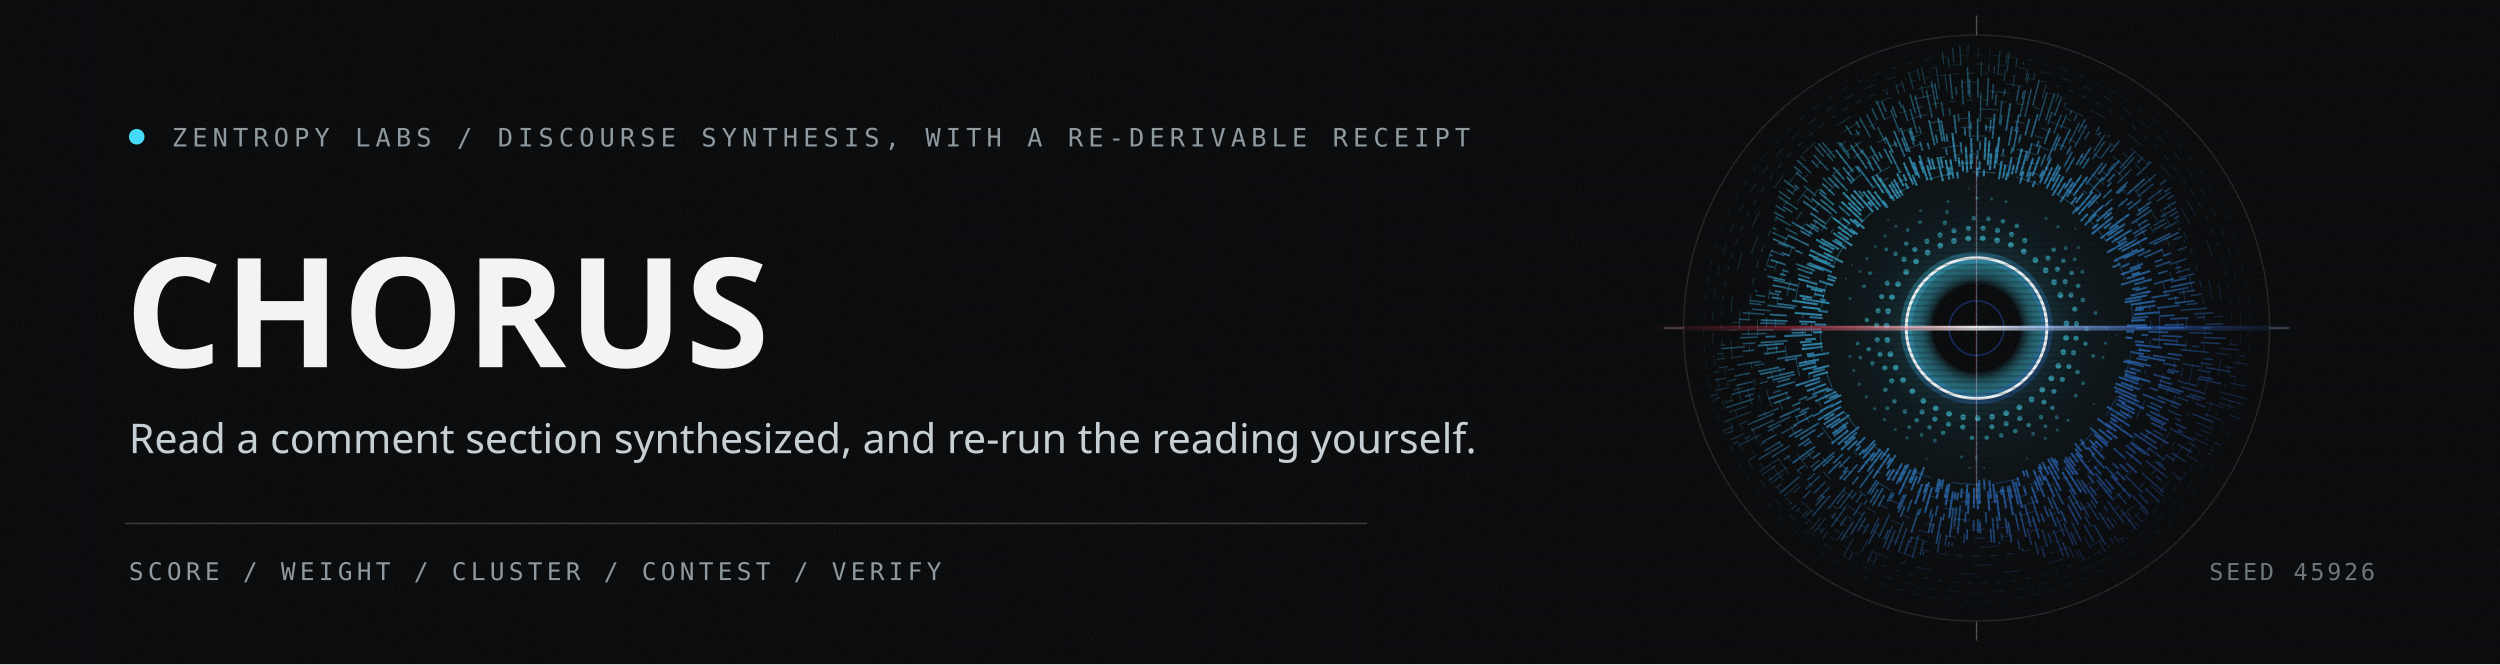
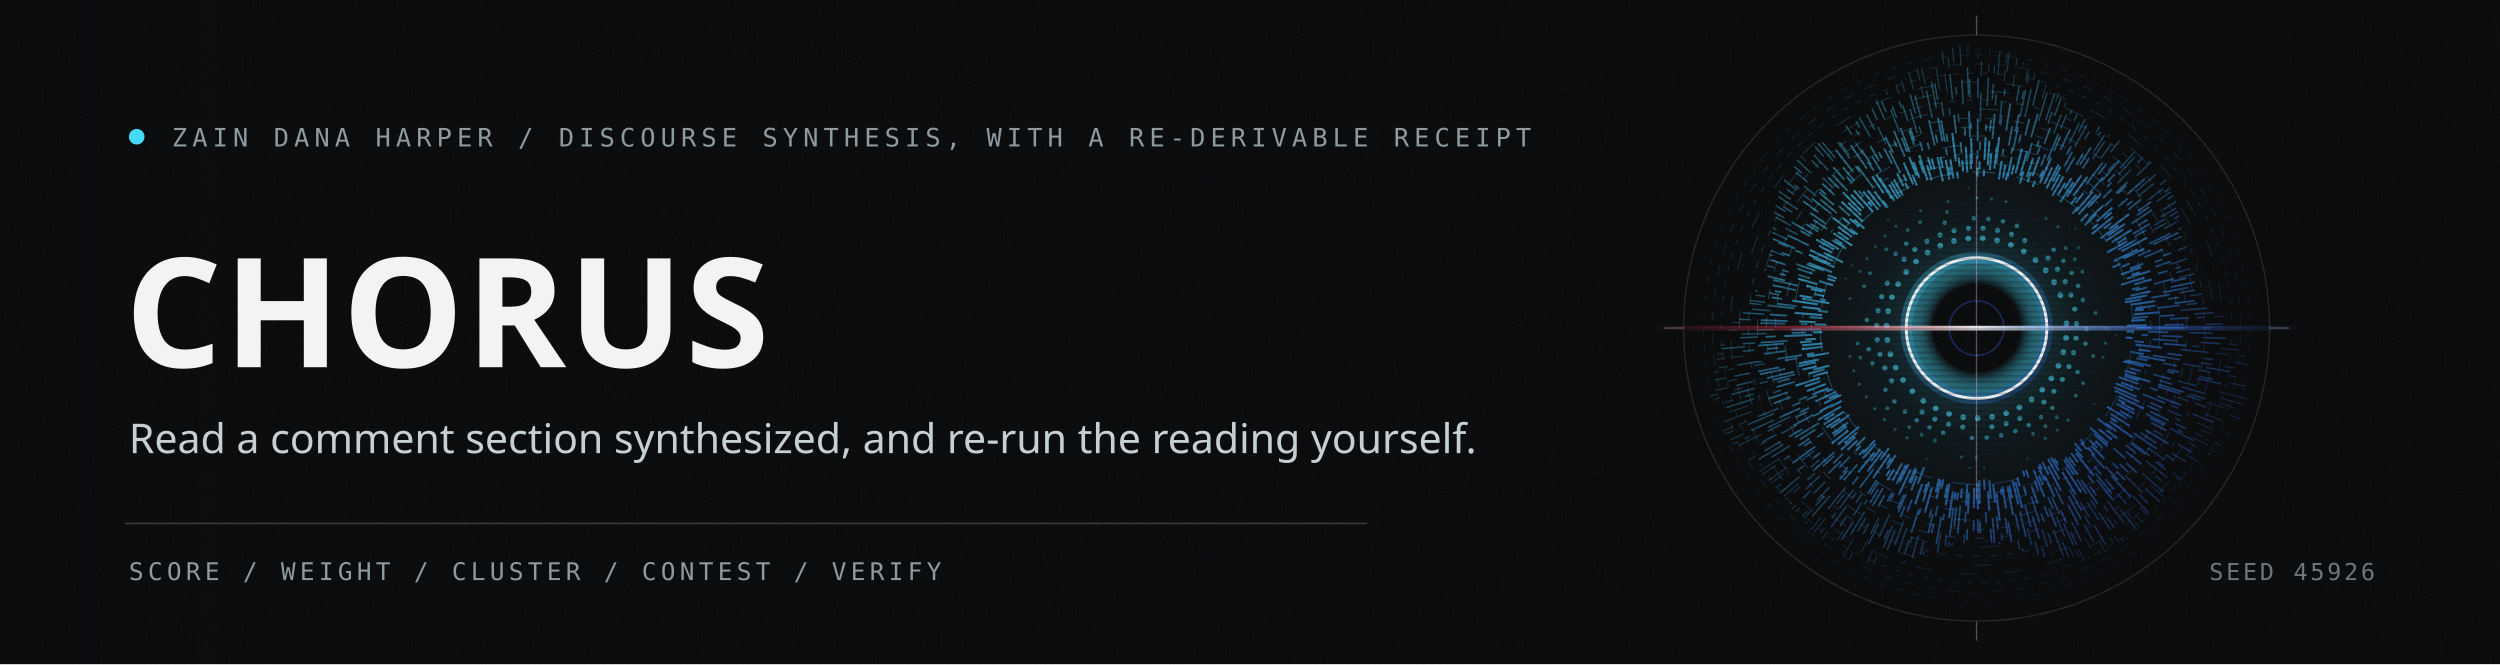
<svg xmlns="http://www.w3.org/2000/svg" viewBox="0 0 1280 340" width="1280" height="340" role="img" aria-label="chorus: Read a comment section synthesized, and re-run the reading yourself.">
  <defs>
    <radialGradient id="halo">
      <stop offset="0" stop-color="#45DAF7" stop-opacity="0.34" />
      <stop offset="0.4" stop-color="#45DAF7" stop-opacity="0.08" />
      <stop offset="1" stop-color="#07080A" stop-opacity="0" />
    </radialGradient>
    <radialGradient id="core">
      <stop offset="0" stop-color="#FFFFFF" />
      <stop offset="0.36" stop-color="#FFFFFF" stop-opacity="0.92" />
      <stop offset="0.74" stop-color="#45DAF7" stop-opacity="0.6" />
      <stop offset="1" stop-color="#45DAF7" stop-opacity="0" />
    </radialGradient>
    <radialGradient id="pupil">
      <stop offset="0" stop-color="#07080A" />
      <stop offset="0.62" stop-color="#07080A" />
      <stop offset="1" stop-color="#45DAF7" stop-opacity="0.3" />
    </radialGradient>
    <linearGradient id="ray" x1="0" y1="0" x2="1" y2="1">
      <stop offset="0" stop-color="#45DAF7" />
      <stop offset="1" stop-color="#224CBF" />
    </linearGradient>
    <linearGradient id="flare" x1="0" y1="0" x2="1" y2="0">
      <stop offset="0" stop-color="#FF3B57" stop-opacity="0" />
      <stop offset="0.22" stop-color="#FF3B57" stop-opacity="0.42" />
      <stop offset="0.5" stop-color="#FFFFFF" stop-opacity="0.9" />
      <stop offset="0.78" stop-color="#3B7BFF" stop-opacity="0.42" />
      <stop offset="1" stop-color="#3B7BFF" stop-opacity="0" />
    </linearGradient>
    <linearGradient id="veil" x1="0" y1="0" x2="1" y2="0">
      <stop offset="0" stop-color="#07080A" stop-opacity="0.96" />
      <stop offset="0.4" stop-color="#07080A" stop-opacity="0.86" />
      <stop offset="0.64" stop-color="#07080A" stop-opacity="0" />
    </linearGradient>
    <pattern id="scan" width="4" height="3" patternUnits="userSpaceOnUse">
      <rect width="4" height="1" fill="#07080A" />
    </pattern>
    <filter id="grain" x="0" y="0" width="100%" height="100%">
      <feTurbulence type="fractalNoise" baseFrequency="0.9" numOctaves="3" seed="614" result="n" />
      <feColorMatrix in="n" type="saturate" values="0" />
    </filter>
  </defs>
  <rect width="1280" height="340" fill="#07080A" />
  <g>
    <circle cx="1012" cy="168" r="80" fill="none" stroke="url(#ray)" stroke-width="0.55" stroke-dasharray="12.1 10.48" stroke-dashoffset="31.62" opacity="0.38" />
    <circle cx="1012" cy="168" r="84.6" fill="none" stroke="url(#ray)" stroke-width="0.55" stroke-dasharray="5.62 12.6" stroke-dashoffset="27.85" opacity="0.37" />
    <circle cx="1012" cy="168" r="89.2" fill="none" stroke="url(#ray)" stroke-width="0.55" stroke-dasharray="2.58 5.18" stroke-dashoffset="17.38" opacity="0.36" />
    <circle cx="1012" cy="168" r="93.8" fill="none" stroke="url(#ray)" stroke-width="0.55" stroke-dasharray="10.06 28.56" stroke-dashoffset="39.17" opacity="0.35" />
    <circle cx="1012" cy="168" r="98.4" fill="none" stroke="url(#ray)" stroke-width="0.55" stroke-dasharray="8.26 25.31" stroke-dashoffset="10.21" opacity="0.33" />
    <circle cx="1012" cy="168" r="103" fill="none" stroke="url(#ray)" stroke-width="0.55" stroke-dasharray="4.39 8.39" stroke-dashoffset="8.22" opacity="0.32" />
    <circle cx="1012" cy="168" r="107.6" fill="none" stroke="url(#ray)" stroke-width="0.55" stroke-dasharray="5.24 9.22" stroke-dashoffset="23" opacity="0.3" />
    <circle cx="1012" cy="168" r="112.2" fill="none" stroke="url(#ray)" stroke-width="0.55" stroke-dasharray="9.2 27.38" stroke-dashoffset="17.9" opacity="0.27" />
    <circle cx="1012" cy="168" r="116.8" fill="none" stroke="url(#ray)" stroke-width="0.55" stroke-dasharray="3.46 5.19" stroke-dashoffset="17.16" opacity="0.25" />
    <circle cx="1012" cy="168" r="121.4" fill="none" stroke="url(#ray)" stroke-width="0.55" stroke-dasharray="9.85 29.85" stroke-dashoffset="16.42" opacity="0.23" />
    <circle cx="1012" cy="168" r="126" fill="none" stroke="url(#ray)" stroke-width="0.55" stroke-dasharray="8.82 14.01" stroke-dashoffset="7.56" opacity="0.2" />
    <circle cx="1012" cy="168" r="130.6" fill="none" stroke="url(#ray)" stroke-width="0.55" stroke-dasharray="2.85 4.63" stroke-dashoffset="39.51" opacity="0.17" />
    <circle cx="1012" cy="168" r="135.2" fill="none" stroke="url(#ray)" stroke-width="0.55" stroke-dasharray="5.19 6.32" stroke-dashoffset="8.7" opacity="0.14" />
    <circle cx="1012" cy="168" r="139.8" fill="none" stroke="url(#ray)" stroke-width="0.55" stroke-dasharray="3.36 5.53" stroke-dashoffset="8.47" opacity="0.11" />
    <path d="M1149.36 191.63L1149.79 191.7M1149.32 193.87L1150.02 194M1145.97 198.52L1149.81 199.39M1142.84 210.19L1148.45 212M1138.78 222.38L1141.38 223.49M1138.99 225.53L1139.44 225.73M875.43 197.13L874.92 197.24M988.51 30.28L988.31 29.1M1007.19 30.16L1006.94 22.9M1008.03 27.82L1007.89 22.75M1012.79 30.2L1012.82 24.27M1018.51 30.42L1018.79 24.53" stroke="url(#ray)" stroke-width="0.5" opacity="0.13" />
    <path d="M1141.63 176.25L1145.42 176.49M1136.91 178.4L1146.7 179.22M1134.38 180.86L1140.12 181.46M1147.02 182.19L1149.27 182.42M1143.97 185.56L1150.45 186.43M1139.14 187.69L1144.14 188.47M1141.11 192.32L1145.06 193.06M1142.19 196.16L1149.96 197.84M1136.53 200.63L1150.49 204.29M1137.49 203.95L1148.06 206.98M1135.72 206.28L1143.37 208.65M1130.16 206.1L1138.48 208.78M1141.58 212.6L1147.32 214.57M1128.6 211.9L1137.59 215.29M1124.44 216.23L1132.86 219.84M1126.65 219.93L1131.29 222.03M1123.59 221.59L1127.47 223.45M1134.02 226.6L1137.11 228.08M1121.95 223.61L1130.19 227.78M1132.64 230.51L1133.96 231.2M1120.42 226.6L1124.93 229.04M1130.55 232.08L1132.02 232.87M1120.32 233.24L1125.48 236.35M1121.03 240.97L1121.75 241.45M1117.78 242.03L1119.27 243.07M1112.22 241.86L1116.87 245.29M1113.97 244.27L1116.59 246.23M1101.4 248.61L1107.69 254.29M1095.47 259.42L1099.88 264.25M1093.36 263.46L1096.83 267.53M1089.13 262.3L1091.35 265.01M1093.17 267.24L1095.25 269.78M1081.98 265.67L1084.04 268.55M1088.85 275.26L1089.31 275.91M1086.1 275.54L1087.38 277.41M1082.59 274.27L1084.88 277.72M1080.3 275.27L1082.08 278.06M1074.78 276.97L1078.06 282.66M1074.51 282.15L1075.38 283.74M1067.55 275.21L1070.4 280.7M1069.48 284.99L1069.74 285.51M1064.3 281.31L1066.67 286.45M1062.8 281.9L1064.2 285.04M1059.48 280.26L1061.73 285.56M975.18 287.1L974.66 288.81M973.9 287.53L973.49 288.81M961.14 284.46L958.95 289.48M958.92 281.71L955.87 288.25M956.41 275.97L952.86 282.87M948.71 282.8L946.94 286.01M948.95 275.76L943.72 284.71M944 271.53L940.51 276.84M935.82 272.18L933.12 275.87M934.11 270.24L931.84 273.23M934.41 265.53L928.81 272.58M932.15 265.19L927.06 271.39M925.44 267.1L924.48 268.21M927.73 260.97L923.65 265.47M925.26 261.68L922.46 264.71M921.39 259.99L919.38 262.03M919.76 258.43L917.39 260.75M917.46 257.13L915.92 258.58M921.66 249.11L918.23 252.2M915.34 254.78L914.27 255.75M920.97 247.44L913.31 254.13M912.11 247.58L908.9 250.14M913.2 242.61L906.7 247.52M914.85 239.24L905.36 246.19M909.14 238.32L902.34 242.97M910.92 234.85L900.95 241.45M898.54 233.69L895.26 235.58M904.37 226.08L900.77 228.02M901.6 222.46L890.14 228.12M896.04 223.21L893.11 224.61M889.73 226.21L887.17 227.43M893.04 222.01L886.03 225.19M887.46 220.57L883.81 222.11M894.6 215.54L890.2 217.32M887.32 218.49L882.81 220.31M896.76 210.75L882.74 215.95M894.81 207.82L885.36 211.03M887.19 204.81L883.31 205.96M880.65 203.6L877.75 204.38M892.41 198.48L887.66 199.69M879.61 201.74L875.63 202.75M884.35 198.47L878.17 199.94M889.14 194.21L884.3 195.24M883.78 193.47L878 194.62M887.84 188.87L884.56 189.42M880.05 190.18L877.76 190.56M884.58 187.66L879.99 188.36M892.52 182.39L886.48 183.12M883.45 183.48L879.03 184.01M882.25 180.89L879.24 181.19M883.29 176.6L880.86 176.76M889.35 168.98L885.45 169.01M891.33 165.19L886.94 165.09M915.92 88.83L915.55 88.52M924.66 82.54L921.91 79.84M942.99 67.75L942.71 67.33M966.65 48.65L966.03 47.04M972.29 48.27L970.64 43.3M975.28 47.12L973.52 41.32M975.9 41.16L975.67 40.33M979.73 46.07L977.4 37.26M985.03 50.22L983.58 43.87M983 41.36L981.57 35.08M985.66 43.25L983.81 34.49M993.04 45.82L991.33 34.8M996.96 46.94L995.83 37.86M995.17 32.56L994.41 26.48M998 34.65L997.43 29.19M1000.36 31.96L999.71 24.38M1004.02 33.51L1003.41 23.32M1014.36 39.19L1014.5 31.44M1018.22 36.61L1018.39 32.99M1020.97 37.53L1021.24 33.65M1022.9 38.53L1023.95 26.1M1026.11 41.57L1026.75 35.89M1027.16 32.17L1027.69 27.46M1027.59 36.63L1028.79 26.54M1030.56 44.45L1031.4 38.87M1032.05 34.58L1032.75 29.93M1035.77 33.2L1035.96 32.13M1037.14 41.22L1038.21 35.82M1037.77 42.69L1038.81 37.65M1039.59 33.88L1039.61 33.76M1041 41.12L1041.84 37.48M1045.57 50.62L1047.66 43.3M1052.41 52.35L1054.04 47.66M1056.78 55.1L1057.88 52.34M1066 60.22L1066.07 60.08M1098.63 84.12L1100.43 82.37M1133.38 162.17L1138.17 161.94" stroke="url(#ray)" stroke-width="0.64" opacity="0.27" />
    <path d="M1127.91 167.95L1131.76 167.95M1120.76 170.36L1132.85 170.63M1128.19 172.78L1139.52 173.24M1126.63 175.29L1136.99 175.95M1122.09 177.17L1126.22 177.51M1116.58 178.99L1130.9 180.49M1128.25 183.47L1133.09 184.12M1126.86 185.79L1132.59 186.68M1117.71 186.18L1126.45 187.69M1129.55 188.22L1141.85 190.33M1125.29 189.34L1131.82 190.57M1125.94 192.64L1132.92 194.15M1125.03 193.75L1137.2 196.52M1115.02 194.99L1124.65 197.52M1116.83 198.03L1129.35 201.62M1121.15 201.78L1129.34 204.31M1119.39 202.63L1126.74 205M1114.75 203.36L1120.4 205.31M1124.06 206.57L1129.44 208.42M1111.35 207.46L1115.34 209.04M1122.69 211.96L1133.58 216.29M1109.97 210.02L1116.83 212.97M1113.8 214.11L1116.53 215.35M1113.56 216.77L1119.55 219.65M1114.85 220.02L1117.8 221.51M1110.87 219.23L1123.39 225.72M1102.43 220.14L1107.46 223.04M1115.01 227.39L1122.53 231.73M1112.02 231.95L1118.98 236.4M1108.87 232.83L1113.07 235.64M1099.64 229.33L1108.25 235.36M1104.64 236.27L1107.54 238.41M1103.44 236.4L1108.84 240.44M1098.82 236.05L1109.46 244.39M1103.62 243.6L1106.68 246.12M1096.71 242.24L1107.9 252.05M1098.3 249.98L1105.76 257.06M1088.05 243.41L1096.93 252.21M1095.27 253.18L1099.71 257.72M1092.06 253.96L1100.11 262.6M1084.12 252.62L1088.61 257.88M1085.78 260.91L1093.91 271.14M1078.95 256.46L1087.52 267.78M1077.17 258.96L1079.27 261.88M1078.89 265.09L1082.44 270.23M1070.29 255.75L1073.31 260.29M1074.71 262.41L1080.56 271.2M1068.78 257.18L1074.48 266.14M1065.19 257.24L1069.7 264.82M1072.05 268.76L1078.1 278.9M1067.29 263.98L1069.96 268.61M1067.15 268.71L1072.04 277.63M1060.62 266.95L1065.68 277.26M1060.18 272.39L1063.21 278.95M1056.55 267.89L1061.52 279.04M1052.84 264.55L1057.07 274.55M1056.04 277.51L1059.18 285.31M1051.33 271.32L1056.35 284.5M1048.53 272.87L1050.33 278.02M1045.52 271.27L1048.36 280.01M1045.53 280.66L1046.94 285.41M1041.93 277.51L1043.73 284.08M1037.98 270.38L1040.19 279.06M1035.57 280.89L1035.83 282.14M1033.13 276.24L1034.15 281.46M1024.6 272.9L1025.07 276.84M1023.66 277.36L1023.8 278.69M1017.42 277.14L1017.44 277.43M1012.78 276.9L1012.79 277.18M1005.82 273.01L1005.52 278.17M999.58 277.97L999.4 279.59M997.88 277.38L997.53 280.11M996.69 273.84L995.88 279.46M993.67 272.95L991.93 282.88M986.42 284.75L986.33 285.14M985.1 282.39L984.68 284.16M984.86 277.15L983.14 284.07M982.27 274.14L979.01 285.78M978.98 274.81L978.01 277.96M977.54 276.13L975.18 283.51M976.34 270.11L972 282.53M974.63 267.04L970.15 278.9M970.3 271.5L966.29 281.45M968.91 269.36L964.26 280.3M966.87 271.33L964.81 276.07M967.53 263.27L962.12 274.86M962.02 267.84L956.71 278.45M961.91 265.29L957.82 273.25M956.82 268.09L953.86 273.47M955.14 265.19L951.17 271.97M954.71 261.98L947.47 273.85M955.99 255.88L954.3 258.53M948.98 266.88L942.74 276.68M953.19 257.54L948.87 264.11M953.41 252.88L950.29 257.39M945.21 264.75L942.17 269.16M950.44 252.19L948.06 255.45M945.17 259.39L937.52 269.86M948.91 250.81L941.72 260.26M939.88 262.67L937.91 265.25M944.31 253.09L940.5 257.88M944.99 249.56L935.96 260.56M937.07 253.79L927.85 264.34M934.09 253.96L929.49 259.03M936.83 249.19L930.31 256.23M934.49 246.69L928.61 252.66M927 251.33L923.1 255.16M931.86 243.55L924.54 250.45M929.24 242.31L925.35 245.8M931.51 235.53L927.04 239.28M921.35 244.05L911.27 252.51M923.71 238.34L920.05 241.26M928.9 230.75L922.48 235.6M916.5 233.29L913.5 235.33M916.56 228.1L907.04 234.1M913.1 227.53L900.37 235.2M911.78 226.02L903.49 230.82M920.06 217.61L911.97 221.97M909.68 222.4L902.18 226.39M911.8 217.43L905.03 220.77M916.75 213.35L905.08 218.9M908.27 215.09L896.7 220.35M908.35 211.75L894.86 217.45M910.71 209.02L899.93 213.38M911.94 199.79L907.72 201.13M898.16 204.17L883.97 208.68M897.94 201.64L893.44 202.97M898.59 198.74L886.55 202M905.16 195.23L900.99 196.29M897.69 195.29L889.27 197.3M896.04 191.03L888.05 192.62M903.61 186.22L898.43 187.09M901.78 185L889.44 186.91M898.32 179.29L892.28 179.89M893.45 177.52L881.26 178.5M898.69 175.57L892.33 175.99M899.81 172.58L890.96 172.94M904.53 170.8L891.89 171.13M908.2 168.83L899.78 168.89M896.09 163.7L890.34 163.49M903.41 160.86L892.38 160.14M906.69 159.12L897.21 158.32M901.81 155.98L895.61 155.31M903.74 154.78L895.77 153.81M903.72 151.8L899.1 151.11M899.72 149.01L898.6 148.82M904.47 138.28L903.47 138M908.27 136.98L904.92 135.98M907.7 130.94L905.87 130.28M913.66 130.93L906.74 128.32M915.61 126.64L910.42 124.41M915.05 122.55L907.32 118.93M909.71 117.61L907.62 116.58M920.35 120.1L914.07 116.82M916.99 115.52L909 111.11M913.63 111.6L908.27 108.52M914.25 108.37L909.02 105.18M917.75 108.76L912.96 105.75M920.48 107.28L910.58 100.72M916.84 102.08L910.9 97.97M918.6 99.62L914.78 96.83M927.97 103.37L923.38 99.83M920.31 97.48L913.44 92.19M921.36 96.67L918.84 94.69M929.88 100.33L923.59 95.15M925.47 93.28L919.52 88.15M922.53 88.67L918.66 85.24M927.14 88.52L919.97 81.81M938.17 95.76L933.16 90.86M931.05 85.75L927.55 82.19M936.22 87.34L928.75 79.39M933.65 80.04L929.14 74.98M938.54 82.34L930.84 73.35M939.59 80.76L933.06 72.9M947.15 81.17L940.86 72.75M946.87 79.44L942.01 72.82M954.05 79.28L949.95 72.99M948.14 69.02L945.1 64.31M951.98 69.32L950.23 66.44M952.16 65.38L950.21 62.04M957.57 70.09L952.06 60.18M959.83 66.52L955.75 58.57M965.61 73.58L961.42 65.04M961.22 61.48L958.41 55.59M964.94 61.16L960.63 51.37M965.7 57.4L963.45 52.02M972.56 67.68L968.02 56.13M971.08 60.31L968.77 54.23M973.64 55.48L972.31 51.59M976.82 61.94L974.08 53.66M981.64 68.06L977.93 55.83M983.69 68.51L982.61 64.72M980.69 57.99L977.88 48.1M983.65 60.89L980.44 48.77M989.29 60.44L986.32 46.37M991.39 55.49L988.86 41.67M992.08 51.21L990.64 42.75M995.15 59.44L994.02 52.15M998.44 58.85L998.03 55.59M999.69 50.76L998.34 37.91M1002.96 62.33L1002.61 58.26M1001.78 48.54L1001.44 44.59M1005.21 53.54L1004.45 40.73M1007.84 48.7L1007.34 34.57M1008.65 49.9L1008.39 40.55M1012.68 49.95L1012.73 39.92M1013.93 62.25L1014.2 47.5M1017.38 54.33L1018.07 39.82M1020.06 50.77L1020.59 43.04M1021.6 53.94L1022.09 48.11M1023.64 63.74L1024.95 51.98M1024.31 64.3L1024.95 58.86M1026.13 48.96L1026.52 45.62M1032.46 51.98L1033.86 44.04M1035.26 50.68L1036.03 46.81M1034.26 59.79L1037.06 46.18M1036.73 59.82L1040.01 45.49M1040.75 54.11L1044.06 40.98M1043.8 61.83L1048.1 47.47M1047.41 61.56L1051.95 47.9M1048.54 63.42L1050.56 57.63M1051.9 59.37L1055.25 50.24M1051.51 68.38L1055.39 58.62M1055.1 65.76L1058.05 58.78M1059.8 58.61L1060.75 56.45M1061.97 61.79L1063.44 58.67M1059.37 73.45L1064.76 62.7M1064.1 67.74L1067.6 60.99M1062.22 75.41L1068.55 63.75M1067.43 71.31L1069.71 67.34M1073.38 67.5L1074.94 64.95M1074.44 69.29L1075.53 67.57M1072.16 77.34L1077.62 69.11M1071.31 81.56L1077.7 72.24M1079.2 70.06L1079.85 69.11M1075.72 80.96L1080.76 74.07M1080.57 78.03L1085.21 71.94M1079.14 87.81L1082.77 83.48M1085.39 86.14L1092.83 77.84M1084.79 89.28L1092.89 80.52M1084.14 93.91L1091.22 86.63M1094.44 83.33L1097.11 80.58M1094.13 89.8L1101.35 82.93M1093.91 97.75L1103.74 89.32M1094.53 100.64L1102.67 94M1105.94 94.57L1109.06 92.14M1099.61 102.56L1107.51 96.66M1108.09 98.43L1111.34 96.07M1104.28 103.14L1111.26 98.23M1109.67 102.16L1112.87 100.01M1107.78 107.23L1114.09 103.23M1106.42 111.14L1114.14 106.49M1102.78 115.47L1108.32 112.26M1110.78 110.84L1115.3 108.22M1102.55 117.8L1109.31 114.05M1112.96 112.03L1115.72 110.49M1108 117.1L1114.26 113.78M1115.06 117.64L1116.68 116.85M1112.77 122.93L1117.32 120.89M1118.15 123.2L1118.55 123.03M1115.07 128.11L1119.73 126.31M1118.16 128.65L1118.38 128.57M1118.89 131.34L1119.02 131.29M1110.72 135.43L1119.95 132.38M1113.82 137.42L1116.76 136.54M1120.81 135.32L1120.92 135.29M1114.16 139.6L1121.39 137.59M1115.74 142.12L1123.59 140.16M1115.49 149.97L1123.87 148.51M1127.47 147.88L1127.61 147.85M1121.48 151.43L1127.53 150.51M1129.05 153.27L1129.23 153.24M1119.36 155.97L1125.22 155.32M1116.69 158.9L1130.05 157.74M1123.45 160.72L1133.37 160.07M1124.63 162.59L1128.67 162.39M1129.41 165.96L1138.1 165.8" stroke="url(#ray)" stroke-width="0.78" opacity="0.41" />
    <path d="M1104.24 167.96L1118.56 167.95M1099.96 169.91L1110.15 170.13M1106.57 171.89L1117.53 172.34M1102.03 173.73L1114.96 174.55M1107.79 175.98L1119.36 176.94M1109.7 181L1117.1 181.99M1102.35 181.99L1116.12 184.13M1107.6 186.01L1114.5 187.31M1109.9 189.17L1115.67 190.42M1109.51 190.21L1113.27 191.07M1102.55 191.72L1111.28 194.01M1105.72 194.85L1112.04 196.66M1104.83 196.72L1117.92 200.78M1105.13 198.03L1116.42 201.67M1100.64 198.51L1104.81 199.94M1104.57 202.86L1116.7 207.43M1097.02 201.77L1108.55 206.35M1101.13 206.23L1107.03 208.76M1099.37 207.58L1105.33 210.28M1100.81 210.65L1110.36 215.24M1098.72 211.86L1109.01 217.07M1100.83 214.03L1107.79 217.64M1101.49 216.37L1109.14 220.51M1098.44 220.07L1110.3 227.21M1095.9 221.64L1103.97 226.81M1092.45 221.84L1104.42 229.85M1091.36 226.48L1100.46 233.19M1091.37 227.37L1098.35 232.59M1088.42 227.9L1093.59 231.96M1088.37 231.02L1096.46 237.69M1082.22 229.54L1088.21 234.79M1088.57 237.05L1094.07 242.01M1085.29 237.62L1089.4 241.53M1081.63 237.04L1084.63 240.01M1083.78 241.43L1088.11 245.85M1078 238.86L1084.42 245.76M1070.81 232.41L1077.57 239.81M1080.91 243.47L1090.74 254.24M1072.34 238.79L1075.9 242.98M1077.93 245.36L1082.37 250.57M1072.85 242.39L1081.24 252.65M1073.66 245.64L1081.95 256.08M1069.1 243.44L1072.12 247.42M1070.02 248.97L1073.35 253.63M1065.52 245.68L1073.84 257.75M1063.5 245.53L1068.32 252.78M1059.58 250.59L1065.84 261.46M1059.1 254.01L1065.57 265.83M1058.82 258.35L1064.19 268.72M1051.94 249.3L1056.37 258.3M1055.06 261.3L1058.04 267.74M1050.58 254.5L1054.36 262.99M1048.57 254.46L1051.1 260.44M1049.18 260.46L1052.86 269.61M1046.63 258.97L1048.85 264.81M1045.06 262.9L1046.53 267.12M1039.99 254.23L1044.32 267.57M1040.65 264.28L1044.06 275.73M1036.73 258.47L1039.83 269.8M1034.18 261.78L1037.27 274.84M1031.87 263.17L1033.64 271.65M1028.18 266.99L1029.91 277.57M1026.7 265.08L1027.95 273.36M1022.27 264.31L1022.99 271.04M1020.15 265.16L1021.22 277.93M1019.16 270.64L1019.66 277.71M1016.68 262.14L1016.97 267.95M1013.78 266.85L1013.89 273.03M1012.7 265.77L1012.75 272.72M1010.52 266.33L1010.44 271.78M1007.26 270.85L1007 276.44M1006.45 262.3L1006.14 267.67M1003.68 258.81L1002.37 273.11M1001.63 259.79L1000.54 269.49M1000.15 259.85L998.25 274.57M995.38 263.14L994.82 266.33M993.94 264.59L991.35 278.49M992.09 258.86L990.92 264.2M990.02 268.29L989 272.97M989.59 263.3L987.33 272.89M988.98 260.58L987.86 265.08M983.46 260.33L982.49 263.48M982.45 260.72L978.65 272.63M978.91 255.67L976.56 261.92M975.08 259.64L972.96 264.91M975.9 252.92L971.91 262.31M974.79 253.21L971.67 260.35M969.76 252.39L967.59 256.72M968.74 252.03L966.33 256.72M964.89 253.46L961.59 259.44M964.1 249.88L958.73 259.05M961.63 250.62L957.49 257.41M961.77 246.81L957.75 253.12M960.88 245.83L956.24 252.89M959.33 240.03L952.11 249.91M951.5 244.05L948.43 247.91M951.07 237.75L944.17 245.66M945.78 241.06L941.86 245.38M946.06 239.21L943.54 241.94M947.2 233.79L941.66 239.41M942.42 236.22L936.24 242.27M943.59 232.5L938.5 237.29M939.09 233.46L933.28 238.68M939.32 231.43L928.22 241.11M931.94 231.79L928.03 234.9M929.42 228.55L917.71 237.14M933.51 221.66L930.42 223.77M927.22 225.96L923.62 228.42M926.26 224.71L920.87 228.27M929.49 219.96L921.55 224.96M931.29 216.58L919.17 223.88M922.88 219.6L915.97 223.6M933.25 210.49L928.25 213.19M928.49 212.4L918.27 217.83M925.3 210.77L919.41 213.68M926.27 208.82L921.4 211.14M921.64 209.03L911.08 213.82M930.29 202.49L924.75 204.83M921.91 206.03L917.58 207.86M925.26 203.13L920.94 204.88M916.9 203.28L908.21 206.5M915.41 200.82L905.34 204.24M919.07 195.41L909.55 198.22M916.47 193.89L910.04 195.63M918.99 191.7L908.01 194.5M918.47 190.33L904.79 193.59M913.91 188.92L901.21 191.63M910.94 188.08L900.19 190.21M920.37 183.4L913.81 184.5M922.56 181.8L909.91 183.75M914.01 179.8L903.15 181.11M910.44 178.09L904.9 178.64M913.3 175.93L899.96 177M915.36 174.46L901.42 175.39M909.14 172.2L903.97 172.41M924.65 170.28L917.36 170.47M925.51 165.99L922.11 165.91M914.12 165.72L901.23 165.42M915.21 164.41L901.55 163.9M914.89 161.62L906.14 161.04M918.76 157.83L905.02 156.33M919.9 156.76L909.76 155.52M912.51 153.12L907.13 152.31M910.96 150.91L906.14 150.1M912.08 149.6L908.77 148.99M919.44 148.52L907.53 146.02M920.29 146.25L907.88 143.31M913.95 143.6L904.96 141.36M914.36 141.01L911.32 140.17M926.65 142.48L920.74 140.71M915.65 139.19L912.46 138.23M928.01 140.14L920.34 137.59M914.31 135.59L906.5 133M929.4 138.65L919.56 135.15M916.43 130.99L912.15 129.33M923 129.81L919.33 128.23M919.06 127.25L907.84 122.33M926.1 125.68L915.27 120.34M926.89 120.99L922.16 118.38M928.06 119.87L917.43 113.78M930.99 118.58L924.55 114.65M931.44 117.36L926.93 114.53M935.6 117.31L928.43 112.56M934.87 114.57L926.84 109.01M931 108.7L923.16 102.96M937.6 109.45L927.61 101.59M940.59 109.15L932.04 102.11M939.03 104.99L931.57 98.55M947.22 110.56L941.47 105.46M935.01 99.73L931.85 96.93M939.35 99.95L932.96 93.97M941.61 96.48L936.03 90.81M945.92 97.67L938.48 89.75M944.24 91.93L938.66 85.66M953.94 100.29L951.71 97.7M948.45 93.9L945.52 90.47M949.4 92.59L943.64 85.65M948.82 88L939.91 76.73M952.41 88.21L950.01 85M958.98 95.9L951.04 85.1M955.85 86.42L947.54 74.35M959.38 87.44L956.43 82.92M958.14 84.53L953.06 76.65M963.14 87.67L958.71 80.39M962.08 82.4L957.58 74.68M963.63 80.99L961.92 77.91M968.69 83.75L964.73 76.05M972.94 88.5L967.36 77.13M969.18 78.18L965.31 70.05M971.12 75.19L969.71 71.98M975.21 80.13L969.72 67.01M976.51 77.72L973.73 70.66M977.78 77.93L973.04 65.48M979.98 74.08L977.46 66.69M980.23 72.2L978.06 65.66M984.4 77.12L982.99 72.49M987.78 76.49L986.89 73.11M990.57 74.41L987.63 61.54M991.98 73.18L991.07 68.89M994.49 72.41L992.25 60.15M996.9 79.43L996.3 75.96M995.74 72.66L993.86 61.62M997.19 72.59L996.58 68.65M1001.53 68.28L1000.54 58.86M1004.36 78.69L1003.84 72.68M1006.15 69.45L1005.92 65.54M1008.59 70.25L1008.12 56.87M1009.11 66.1L1009.02 62.71M1012.49 81.67L1012.52 76.87M1012.55 72.3L1012.61 60.59M1013.67 76.83L1013.75 72.34M1016.78 67.02L1016.94 63.76M1018.92 67.34L1019.33 61.35M1020.16 71.07L1021.24 58.27M1025.32 79.33L1025.8 76.18M1027.17 67.02L1029.29 52.93M1028.49 74.46L1030.22 64.69M1029.69 78.8L1030.4 75.22M1031.98 67.23L1033.69 58.63M1030.64 77.4L1033.17 65.1M1033.68 73.17L1034.66 68.86M1036.9 69.36L1039.06 60.79M1039.94 70.29L1043.34 58.41M1037.63 82.44L1040.38 73.25M1042.84 75.3L1043.92 72.04M1043.06 79.09L1044.68 74.47M1046.69 73.55L1049.67 65.44M1044.88 85.09L1047.28 79.06M1048.18 82.18L1053.89 68.64M1051.69 77.18L1054.87 69.89M1054.91 76.79L1059.96 66.08M1058.15 79.18L1060.41 74.83M1056.87 85.29L1061.01 77.65M1057.84 88.05L1062.16 80.5M1062.98 84.55L1066.67 78.5M1064.71 84.68L1070.56 75.42M1066.3 86.18L1069.75 80.97M1068.09 94.4L1076.55 83.3M1074.39 89.13L1078.57 83.85M1069.89 98.86L1076.81 90.6M1076.24 92.57L1085.1 82.16M1079.16 93.09L1082.74 89.1M1078.93 95.61L1081.04 93.34M1076.79 101.46L1081.16 96.97M1083.39 98.88L1089.31 93.15M1077.62 105.53L1081.44 101.89M1084.22 99.24L1088.56 95.11M1089.1 99.58L1098.14 91.56M1084.59 105.74L1089.42 101.6M1088.93 105.21L1091.75 102.91M1089.81 107.18L1096.35 102.07M1094.6 108.19L1101.34 103.31M1094.14 110.26L1100.44 105.84M1091.29 114.55L1101.73 107.51M1094.85 115.43L1099.43 112.53M1092.11 119.75L1100.8 114.52M1093.14 121.04L1098.93 117.69M1100.35 124.82L1111.2 119.52M1102.54 125.16L1115.45 119.05M1094.78 130.97L1101.26 128.07M1097.98 131.71L1107.29 127.78M1107.59 131.01L1111.83 129.37M1103.41 134.12L1107.3 132.68M1103.65 136.57L1111.46 133.89M1104.85 140.12L1109.78 138.64M1102.78 145.35L1113.21 142.75M1111.66 144.25L1119.42 142.4M1111.3 147.03L1123.8 144.39M1107.43 149.69L1120.48 147.18M1101.57 152.39L1110.95 150.76M1110.02 153.16L1115.51 152.33M1113.4 155.24L1123.53 153.96M1104.4 157.65L1116.04 156.35M1106.01 161.86L1113.34 161.38M1111.14 163.24L1120.67 162.78M1108.2 166.33L1118.36 166.15" stroke="url(#ray)" stroke-width="0.92" opacity="0.55" />
    <path d="M1093.89 167.96L1101.45 167.96M1088.62 169.66L1092.63 169.75M1096.4 171.47L1099.78 171.61M1088.38 172.86L1091.79 173.08M1092.89 174.74L1097.72 175.14M1093.47 176.56L1106.95 177.98M1094.81 179.02L1101.05 179.85M1090.67 180.18L1097.66 181.27M1095.25 182.32L1108.6 184.62M1093.8 183.41L1099.45 184.47M1088.31 184.5L1101.32 187.32M1087.11 185.11L1097.61 187.5M1090.54 188.58L1095.9 189.98M1087.78 189.71L1093.78 191.43M1087.83 191.47L1101.2 195.6M1087.58 192.37L1095.11 194.8M1084.82 193.06L1094.82 196.5M1085.94 195.84L1095.34 199.38M1083.17 196.27L1092.16 199.84M1082.39 198.19L1093.9 203.13M1082.87 200.1L1095.37 205.77M1084.79 202.96L1097.74 209.18M1084.3 204.57L1088.16 206.52M1085.98 206.33L1092.88 209.91M1083.56 206.68L1092.9 211.73M1085.36 210.3L1091.61 213.9M1078.7 208.18L1088.92 214.33M1080.66 211.9L1090.36 218.1M1080.62 213.92L1084 216.18M1080.17 215.71L1091.87 223.9M1077.94 216.59L1083.56 220.73M1073.86 214.27L1081.24 219.79M1078.54 220.16L1084.02 224.45M1074.66 219.7L1081.19 225.09M1070.14 218.95L1079.34 227.02M1072.12 222.21L1079.15 228.55M1072.77 225.73L1076.49 229.26M1069.73 225.24L1073.73 229.21M1070.83 228.18L1077.51 235.01M1065.04 224.95L1067.18 227.25M1068.9 229.1L1072.49 232.94M1065.61 226.72L1068.66 230.06M1062.28 226.99L1065.67 230.97M1062.61 229.87L1066.34 234.43M1062.82 231.99L1072.1 243.67M1060.39 231.94L1063.96 236.65M1059.24 233.94L1062.56 238.57M1057.42 233.92L1063.75 243.11M1056.77 235.39L1061.86 243.06M1057.62 239.65L1065.56 252.12M1051.8 234.78L1053.81 238.15M1055.89 241.64L1062.87 253.35M1050.09 234.12L1054.14 241.15M1048.59 234.82L1054.34 245.32M1048.82 239.06L1055.11 251.19M1045.72 236.63L1048.85 243M1044.07 237.49L1045.42 240.41M1046.8 243.4L1051.82 254.28M1043.61 238.89L1046.85 246.14M1043.88 243.38L1045.94 248.25M1041.18 240.56L1046.76 254.43M1041.68 245.96L1043.52 250.81M1037.29 240.58L1038.63 244.45M1040.23 249.03L1043.27 257.77M1035.69 240.97L1036.64 243.89M1036.08 248.9L1037.43 253.46M1032.89 244.43L1034.12 248.92M1031.97 246.68L1035.4 260.19M1030.44 245.96L1033.36 258.31M1028.83 248.62L1030.2 255.2M1027.82 249.05L1030.66 263.55M1025.23 248.97L1027.09 260.33M1024.46 250.28L1024.93 253.4M1022.13 252.29L1023.84 266.59M1020.5 247.68L1021.52 257.28M1018.53 245.85L1019.32 255.27M1017.83 251.59L1018.54 261.64M1015.85 245.42L1016.11 250.73M1013.4 245.72L1013.62 257.96M1012.57 247.49L1012.67 260.78M1010.77 249.8L1010.61 260.02M1008.11 252.36L1007.62 262.96M1007.29 248.12L1006.65 259M1004.48 250.14L1004.03 255.04M1002.47 252.4L1002.05 256.11M1001.16 251.96L1000.66 255.83M999.9 251.67L997.92 265.3M998.11 247.54L996.14 258.81M996.99 248.32L995.75 254.94M995.03 245.43L993.96 250.32M993.74 245.65L991.43 255.48M992.83 245.12L991.1 252.05M989.1 249.77L985.52 262.56M987.65 246.77L984.58 256.7M986.54 247.88L985.04 252.59M984.14 247.76L980.52 258.15M985.14 239.18L981.95 247.62M981.52 243.64L978.54 251.03M981.24 240.36L978.26 247.36M980.78 239.48L977.39 247.25M978.19 240.43L972.17 253.34M977.17 237.59L972.52 246.87M975.95 238.02L971 247.64M973.91 237.1L969.05 245.91M969.77 240.18L966.36 246.01M967.87 240.38L965.8 243.78M970.57 233L966.16 239.92M968.35 234.46L966.05 237.96M967.47 232.5L959.03 244.73M967.04 229.48L962.77 235.32M963.93 231.1L956.18 241.28M962.75 229.91L957.93 235.97M959.81 231.53L951.36 241.81M960.28 227.22L953.71 234.74M960.03 225.33L953.85 232.16M954.3 230.32L951.86 232.96M952.73 228.17L950.13 230.81M954.95 223.93L950.44 228.35M951.03 225.48L945.94 230.28M949.91 223.74L942.62 230.3M950.75 221.45L944.51 226.9M951.87 218.45L941 227.57M946.3 220.35L937.78 227.13M945.52 218.2L938.85 223.24M946.22 216.24L938.2 222.12M946.88 212.52L937.27 219.09M942.19 214.17L935.13 218.84M944.07 210.78L933.77 217.27M939.21 211.82L934.15 214.86M942.58 208.19L930.77 215.03M942.94 205.27L937.25 208.33M938.64 207L931.66 210.71M942.69 202.19L934.03 206.47M941.18 201.72L936.42 203.98M940.28 200.56L929.47 205.47M937.98 199.25L935.06 200.48M936.42 198.6L927.93 202.04M934.83 196.63L925.19 200.2M932.09 195.15L924.1 197.87M931.89 193.45L919.31 197.45M935.86 190.46L928.12 192.74M934.28 189.06L925.96 191.32M936.62 187.21L928.28 189.33M930.15 187.54L922.89 189.27M929.58 185.58L920.93 187.43M931.31 184.03L920.97 186.08M936.54 180.68L925.36 182.56M928.85 180.83L925.07 181.41M933.22 177.49L922.48 178.78M933.12 175.84L922.8 176.86M927.57 174.78L921.58 175.26M929.7 173.5L924.29 173.86M927.83 171.44L913.61 172.02M933.02 170.06L928.28 170.18M932.09 168.64L917.1 168.76M935.04 166.21L929.04 166.07M929.59 164.94L921.23 164.63M933.2 162.82L926.46 162.38M932.87 161.33L918.86 160.15M935.95 159.71L930.86 159.15M932.1 158.25L922.79 157.11M930.75 155.85L917.6 153.88M936.61 155.25L922.67 152.89M934.9 153.8L931.85 153.24M927.79 152.49L921.35 151.31M933.9 151.57L928.75 150.48M933.35 149.35L927.14 147.88M934.55 148.72L924.88 146.32M930.41 145.45L920.68 142.76M938.49 146.02L931.46 143.92M939.59 143.98L935.68 142.68M940.38 142.55L935.81 140.93M933.72 138.49L925.08 135.23M937.93 139.31L926.09 134.72M939.24 136.78L928.28 132.08M937.3 135.25L926.14 130.35M938.45 133.52L926.8 128.06M943.6 134.3L933.76 129.45M938.22 129.44L931.38 125.86M939.11 127.74L929.86 122.63M941.53 127.59L932.44 122.38M945.2 127.25L938.24 123M943.32 124.83L939.65 122.52M948.38 125.8L938.7 119.38M946.55 122.66L941.02 118.83M948.2 121.3L941.11 116.1M949.61 120.01L938.26 111.28M951.12 120.1L947.32 117.1M947.24 114.63L943.58 111.62M951.76 115.98L947.12 111.98M954.6 117.1L949.32 112.42M953.73 113.43L942.82 103.21M952.87 110.15L946.38 103.79M952.97 108.02L943.6 98.5M954.28 106.57L947.67 99.53M959.06 108.56L949.21 97.51M958.53 105.65L956.54 103.33M961.7 107.41L953.96 98.08M962.87 105.8L956.31 97.49M965.82 106.17L959.77 98.07M966.58 106.24L963.94 102.64M964.44 98.9L958.48 90.24M968.64 101.61L960.76 89.56M969.94 102.81L962.32 91M971.7 101.75L967.26 94.44M972.91 100.97L968.29 93.04M974.29 100.17L969.69 91.89M974.66 95.36L971.34 88.91M976.97 96.7L975.5 93.7M976.09 92.68L974.49 89.31M979.6 94.44L974.7 83.3M981.43 94.99L979.16 89.56M981.28 89.87L977.55 80.38M982.77 91.08L979.73 83.07M984.9 88.52L982.78 82.28M986.88 92.27L982.66 79.54M989 92.28L986.65 84.55M988.86 86.7L987.11 80.55M990.48 86.69L989.01 81.14M994.8 92.86L991.96 80.47M994.68 85.94L993.5 80.39M998.06 91.9L996.22 81.85M998.57 89.26L997.96 85.66M1000.1 91.34L998.58 81.56M1002.47 91.34L1002.05 87.91M1001.39 82.59L999.59 68.13M1003.31 85.22L1002.82 80.56M1005.15 87.92L1004.65 82.12M1007.27 88.33L1006.48 75M1009.16 86.52L1008.89 78.77M1009.61 83.53L1009.24 70.71M1012.44 90.77L1012.47 85.87M1013.49 86.79L1013.56 82.6M1015.68 90.34L1015.84 86.82M1016.07 81.95L1016.63 70.26M1017.73 84.68L1018.6 72.01M1018.82 87.04L1019.55 78.37M1021.12 86.32L1022.39 74.88M1022.01 83.66L1023.62 70.04M1023.45 91.78L1024.86 82.42M1025.54 91.19L1026.77 84.21M1027.01 92.3L1027.78 88.43M1027.88 90.81L1030.01 80.43M1029.99 89.3L1031.13 84.3M1032.02 88.69L1035.21 76.07M1034.3 90.01L1037.91 77.4M1034.16 94L1036.07 87.64M1037.67 90.83L1040.99 80.87M1038.09 93.31L1039.91 88.12M1040.54 90.31L1044.22 80.27M1040.66 95.75L1041.92 92.58M1044.42 91.1L1046.13 87.05M1044.39 93.88L1050.12 80.77M1046.72 94.22L1050.72 85.71M1047.79 96.57L1054.02 84.12M1051.07 92.81L1054.97 85.31M1050.32 97.35L1054.59 89.49M1050.83 100.27L1056.57 90.25M1053.6 99.89L1057.46 93.58M1057.26 96.45L1060.58 91.2M1054.86 103.41L1061.59 93.27M1058.23 100.62L1065.65 89.8M1061.59 100.26L1068.75 90.48M1060.4 104.5L1063.16 100.87M1062.8 103.79L1066.72 98.83M1061.11 109.35L1063.93 105.98M1062.79 108.36L1071.42 98.23M1064.25 109.72L1073.33 99.59M1069.15 106.19L1075.7 99.11M1065.39 113.16L1068.97 109.48M1069.43 112.39L1077 105.07M1067.35 115.31L1073.01 109.91M1073.45 113.47L1081.54 106.29M1071.25 117.18L1074.23 114.62M1077.24 112.04L1081.2 108.65M1070.97 119.87L1081.89 110.96M1077.2 117.04L1080.9 114.15M1079.83 117.34L1090.09 109.67M1075.48 122.03L1084.46 115.54M1079.15 120.8L1088.07 114.53M1078.04 123.48L1087.13 117.36M1081.23 124.07L1091.37 117.64M1084.27 124.48L1088.66 121.84M1078.68 129.41L1089.06 123.4M1084.59 127.75L1093.37 122.89M1086.26 128.63L1099.32 121.7M1082.26 133.67L1094.41 127.73M1087.23 132.4L1097.9 127.36M1081.65 136.85L1085.7 135.03M1086.47 136.57L1090.23 134.98M1090.6 137.58L1097.26 135.01M1086.01 140.57L1096.23 136.78M1091.58 140.71L1095.49 139.36M1088.97 142.6L1100.89 138.67M1085.98 145.78L1098 142.17M1092.83 145.53L1101.71 143.06M1091.56 148.15L1095.44 147.18M1093.3 148.62L1099.39 147.17M1090.79 151.36L1101.18 149.17M1088.03 153.41L1099.08 151.29M1087.93 154.77L1096.46 153.28M1090.99 156.04L1103.43 154.16M1093.47 157.74L1103.62 156.47M1092.96 158.93L1097.71 158.4M1092.59 160.99L1105.74 159.85M1091.86 162.78L1099.8 162.26M1091.2 164.19L1098.25 163.86M1088.99 166.66L1099.17 166.48" stroke="url(#ray)" stroke-width="1.06" opacity="0.69" />
    <g fill="#45DAF7">
      <circle cx="1056.43" cy="180.3" r="1.49" opacity="0.57" />
      <circle cx="1053.88" cy="187.26" r="1.49" opacity="0.57" />
      <circle cx="1050.25" cy="193.73" r="1.49" opacity="0.57" />
      <circle cx="1045.63" cy="199.54" r="1.49" opacity="0.57" />
      <circle cx="1040.13" cy="204.52" r="1.49" opacity="0.57" />
      <circle cx="1033.91" cy="208.56" r="1.49" opacity="0.57" />
      <circle cx="1027.12" cy="211.55" r="1.49" opacity="0.57" />
      <circle cx="1019.94" cy="213.41" r="1.49" opacity="0.57" />
      <circle cx="1012.55" cy="214.1" r="1.49" opacity="0.57" />
      <circle cx="1005.15" cy="213.59" r="1.49" opacity="0.57" />
      <circle cx="997.92" cy="211.9" r="1.49" opacity="0.57" />
      <circle cx="991.07" cy="209.07" r="1.49" opacity="0.57" />
      <circle cx="984.75" cy="205.18" r="1.49" opacity="0.57" />
      <circle cx="979.14" cy="200.33" r="1.49" opacity="0.57" />
      <circle cx="974.38" cy="194.64" r="1.49" opacity="0.57" />
      <circle cx="970.59" cy="188.26" r="1.49" opacity="0.57" />
      <circle cx="967.88" cy="181.35" r="1.49" opacity="0.57" />
      <circle cx="966.31" cy="174.1" r="1.49" opacity="0.57" />
      <circle cx="965.92" cy="166.69" r="1.49" opacity="0.57" />
      <circle cx="966.72" cy="159.32" r="1.49" opacity="0.57" />
      <circle cx="968.7" cy="152.17" r="1.49" opacity="0.57" />
      <circle cx="971.8" cy="145.43" r="1.49" opacity="0.57" />
      <circle cx="975.95" cy="139.27" r="1.49" opacity="0.57" />
      <circle cx="981.02" cy="133.86" r="1.49" opacity="0.57" />
      <circle cx="986.9" cy="129.33" r="1.49" opacity="0.57" />
      <circle cx="993.43" cy="125.81" r="1.49" opacity="0.57" />
      <circle cx="1000.43" cy="123.37" r="1.49" opacity="0.57" />
      <circle cx="1007.74" cy="122.1" r="1.49" opacity="0.57" />
      <circle cx="1015.16" cy="122.01" r="1.49" opacity="0.57" />
      <circle cx="1022.5" cy="123.11" r="1.49" opacity="0.57" />
      <circle cx="1029.56" cy="125.38" r="1.49" opacity="0.57" />
      <circle cx="1036.17" cy="128.75" r="1.49" opacity="0.57" />
      <circle cx="1042.16" cy="133.13" r="1.49" opacity="0.57" />
      <circle cx="1047.36" cy="138.42" r="1.49" opacity="0.57" />
      <circle cx="1051.65" cy="144.48" r="1.49" opacity="0.57" />
      <circle cx="1054.91" cy="151.14" r="1.49" opacity="0.57" />
      <circle cx="1058.04" cy="165.59" r="1.49" opacity="0.57" />
      <circle cx="1057.83" cy="173.01" r="1.49" opacity="0.57" />
      <circle cx="1055.91" cy="194.32" r="1.34" opacity="0.51" />
      <circle cx="1051.61" cy="200.44" r="1.34" opacity="0.51" />
      <circle cx="1046.47" cy="205.86" r="1.34" opacity="0.51" />
      <circle cx="1034.1" cy="214.18" r="1.34" opacity="0.51" />
      <circle cx="1027.14" cy="216.91" r="1.34" opacity="0.51" />
      <circle cx="1019.86" cy="218.59" r="1.34" opacity="0.51" />
      <circle cx="1004.95" cy="218.71" r="1.34" opacity="0.51" />
      <circle cx="997.64" cy="217.14" r="1.34" opacity="0.51" />
      <circle cx="990.64" cy="214.53" r="1.34" opacity="0.51" />
      <circle cx="984.09" cy="210.92" r="1.34" opacity="0.51" />
      <circle cx="968.51" cy="195.02" r="1.34" opacity="0.51" />
      <circle cx="965.04" cy="188.4" r="1.34" opacity="0.51" />
      <circle cx="962.57" cy="181.34" r="1.34" opacity="0.51" />
      <circle cx="961.15" cy="174" r="1.34" opacity="0.51" />
      <circle cx="960.82" cy="166.54" r="1.34" opacity="0.51" />
      <circle cx="961.58" cy="159.1" r="1.34" opacity="0.51" />
      <circle cx="963.41" cy="151.85" r="1.34" opacity="0.51" />
      <circle cx="966.28" cy="144.95" r="1.34" opacity="0.51" />
      <circle cx="974.86" cy="132.76" r="1.34" opacity="0.51" />
      <circle cx="980.39" cy="127.73" r="1.34" opacity="0.51" />
      <circle cx="986.59" cy="123.55" r="1.34" opacity="0.51" />
      <circle cx="993.33" cy="120.33" r="1.34" opacity="0.51" />
      <circle cx="1000.47" cy="118.12" r="1.34" opacity="0.51" />
      <circle cx="1007.86" cy="116.97" r="1.34" opacity="0.51" />
      <circle cx="1015.33" cy="116.91" r="1.34" opacity="0.51" />
      <circle cx="1022.73" cy="117.94" r="1.34" opacity="0.51" />
      <circle cx="1029.91" cy="120.03" r="1.34" opacity="0.51" />
      <circle cx="1036.7" cy="123.15" r="1.34" opacity="0.51" />
      <circle cx="1048.58" cy="132.17" r="1.34" opacity="0.51" />
      <circle cx="1053.4" cy="137.88" r="1.34" opacity="0.51" />
      <circle cx="1057.35" cy="144.23" r="1.34" opacity="0.51" />
      <circle cx="1060.32" cy="151.08" r="1.34" opacity="0.51" />
      <circle cx="1062.27" cy="158.3" r="1.34" opacity="0.51" />
      <circle cx="1063.15" cy="165.72" r="1.34" opacity="0.51" />
      <circle cx="1062.94" cy="173.19" r="1.34" opacity="0.51" />
      <circle cx="1061.64" cy="180.56" r="1.34" opacity="0.51" />
      <circle cx="1059.28" cy="187.65" r="1.34" opacity="0.51" />
      <circle cx="1050.82" cy="208.78" r="1.18" opacity="0.44" />
      <circle cx="1045.04" cy="213.59" r="1.18" opacity="0.44" />
      <circle cx="1038.67" cy="217.58" r="1.18" opacity="0.44" />
      <circle cx="1031.82" cy="220.7" r="1.18" opacity="0.44" />
      <circle cx="1024.62" cy="222.87" r="1.18" opacity="0.44" />
      <circle cx="1017.19" cy="224.06" r="1.18" opacity="0.44" />
      <circle cx="1009.67" cy="224.25" r="1.18" opacity="0.44" />
      <circle cx="994.9" cy="221.64" r="1.18" opacity="0.44" />
      <circle cx="987.9" cy="218.88" r="1.18" opacity="0.44" />
      <circle cx="981.33" cy="215.21" r="1.18" opacity="0.44" />
      <circle cx="975.31" cy="210.71" r="1.18" opacity="0.44" />
      <circle cx="969.95" cy="205.43" r="1.18" opacity="0.44" />
      <circle cx="965.33" cy="199.5" r="1.18" opacity="0.44" />
      <circle cx="958.67" cy="186.05" r="1.18" opacity="0.44" />
      <circle cx="956.74" cy="178.78" r="1.18" opacity="0.44" />
      <circle cx="955.86" cy="163.8" r="1.18" opacity="0.44" />
      <circle cx="970.54" cy="129.91" r="1.18" opacity="0.44" />
      <circle cx="975.99" cy="124.72" r="1.18" opacity="0.44" />
      <circle cx="995.74" cy="114.1" r="1.18" opacity="0.44" />
      <circle cx="1010.56" cy="111.72" r="1.18" opacity="0.44" />
      <circle cx="1018.08" cy="112.03" r="1.18" opacity="0.44" />
      <circle cx="1025.48" cy="113.34" r="1.18" opacity="0.44" />
      <circle cx="1032.65" cy="115.62" r="1.18" opacity="0.44" />
      <circle cx="1051.46" cy="127.84" r="1.18" opacity="0.44" />
      <circle cx="1056.46" cy="133.46" r="1.18" opacity="0.44" />
      <circle cx="1060.67" cy="139.69" r="1.18" opacity="0.44" />
      <circle cx="1064" cy="146.43" r="1.18" opacity="0.44" />
      <circle cx="1066.42" cy="153.55" r="1.18" opacity="0.44" />
      <circle cx="1068.3" cy="168.44" r="1.18" opacity="0.44" />
      <circle cx="1067.74" cy="175.94" r="1.18" opacity="0.44" />
      <circle cx="1063.66" cy="190.39" r="1.18" opacity="0.44" />
      <circle cx="1040.94" cy="222.15" r="1.01" opacity="0.36" />
      <circle cx="990.66" cy="225.57" r="1.01" opacity="0.36" />
      <circle cx="983.87" cy="222.58" r="1.01" opacity="0.36" />
      <circle cx="977.5" cy="218.79" r="1.01" opacity="0.36" />
      <circle cx="966.35" cy="209.06" r="1.01" opacity="0.36" />
      <circle cx="952.5" cy="183.14" r="1.01" opacity="0.36" />
      <circle cx="951.1" cy="175.86" r="1.01" opacity="0.36" />
      <circle cx="954.43" cy="146.66" r="1.01" opacity="0.36" />
      <circle cx="957.42" cy="139.87" r="1.01" opacity="0.36" />
      <circle cx="965.74" cy="127.63" r="1.01" opacity="0.36" />
      <circle cx="976.74" cy="117.73" r="1.01" opacity="0.36" />
      <circle cx="983.06" cy="113.85" r="1.01" opacity="0.36" />
      <circle cx="996.86" cy="108.5" r="1.01" opacity="0.36" />
      <circle cx="1057.65" cy="126.94" r="1.01" opacity="0.36" />
      <circle cx="1062.27" cy="132.74" r="1.01" opacity="0.36" />
      <circle cx="1066.15" cy="139.06" r="1.01" opacity="0.36" />
      <circle cx="1072.9" cy="160.14" r="1.01" opacity="0.36" />
      <circle cx="1071.72" cy="182.25" r="1.01" opacity="0.36" />
      <circle cx="1066.58" cy="196.13" r="1.01" opacity="0.36" />
      <circle cx="1062.79" cy="202.5" r="1.01" opacity="0.36" />
      <circle cx="1053.06" cy="213.65" r="1.01" opacity="0.36" />
      <circle cx="1047.26" cy="218.27" r="1.01" opacity="0.36" />
      <circle cx="1011.76" cy="234.5" r="0.83" opacity="0.29" />
      <circle cx="1004.32" cy="234.05" r="0.83" opacity="0.29" />
      <circle cx="976.42" cy="224.18" r="0.83" opacity="0.29" />
      <circle cx="970.35" cy="219.84" r="0.83" opacity="0.29" />
      <circle cx="964.81" cy="214.85" r="0.83" opacity="0.29" />
      <circle cx="959.86" cy="209.27" r="0.83" opacity="0.29" />
      <circle cx="955.57" cy="203.18" r="0.83" opacity="0.29" />
      <circle cx="951.98" cy="196.64" r="0.83" opacity="0.29" />
      <circle cx="949.15" cy="189.74" r="0.83" opacity="0.29" />
      <circle cx="947.11" cy="182.56" r="0.83" opacity="0.29" />
      <circle cx="947.22" cy="152.97" r="0.83" opacity="0.29" />
      <circle cx="952.19" cy="138.93" r="0.83" opacity="0.29" />
      <circle cx="955.82" cy="132.42" r="0.83" opacity="0.29" />
      <circle cx="960.16" cy="126.35" r="0.83" opacity="0.29" />
      <circle cx="965.15" cy="120.81" r="0.83" opacity="0.29" />
      <circle cx="970.73" cy="115.86" r="0.83" opacity="0.29" />
      <circle cx="983.36" cy="107.98" r="0.83" opacity="0.29" />
      <circle cx="997.44" cy="103.11" r="0.83" opacity="0.29" />
      <circle cx="1012.24" cy="101.5" r="0.83" opacity="0.29" />
      <circle cx="1019.68" cy="101.95" r="0.83" opacity="0.29" />
      <circle cx="1027.03" cy="103.22" r="0.83" opacity="0.29" />
      <circle cx="1047.58" cy="111.82" r="0.83" opacity="0.29" />
      <circle cx="1053.65" cy="116.16" r="0.83" opacity="0.29" />
      <circle cx="1064.14" cy="126.73" r="0.83" opacity="0.29" />
      <circle cx="1078.5" cy="168.24" r="0.83" opacity="0.29" />
      <circle cx="1078.05" cy="175.68" r="0.83" opacity="0.29" />
      <circle cx="1076.78" cy="183.03" r="0.83" opacity="0.29" />
      <circle cx="1058.85" cy="215.19" r="0.83" opacity="0.29" />
      <circle cx="1053.27" cy="220.14" r="0.83" opacity="0.29" />
      <circle cx="1047.18" cy="224.43" r="0.83" opacity="0.29" />
      <circle cx="1008.48" cy="239.51" r="0.64" opacity="0.2" />
      <circle cx="986.55" cy="234.93" r="0.64" opacity="0.2" />
      <circle cx="945.07" cy="142.55" r="0.64" opacity="0.2" />
      <circle cx="948.1" cy="135.7" r="0.64" opacity="0.2" />
      <circle cx="966.77" cy="112.5" r="0.64" opacity="0.2" />
      <circle cx="1008.03" cy="96.51" r="0.64" opacity="0.2" />
      <circle cx="1062.47" cy="117.21" r="0.64" opacity="0.2" />
      <circle cx="1083.51" cy="171.52" r="0.64" opacity="0.2" />
      <circle cx="1072.17" cy="206.81" r="0.64" opacity="0.2" />
      <circle cx="1037.87" cy="234.76" r="0.64" opacity="0.2" />
      <circle cx="1015.97" cy="239.49" r="0.64" opacity="0.2" />
    </g>
    <circle cx="1012" cy="168" r="132" fill="url(#halo)" />
    <circle cx="1012" cy="168" r="36" fill="url(#pupil)" />
    <circle cx="1012" cy="168" r="36" fill="none" stroke="url(#ray)" stroke-width="6" opacity="0.32" />
    <circle cx="1012" cy="168" r="36" fill="none" stroke="#FFFFFF" stroke-width="1.5" opacity="0.9" />
    <circle cx="1012" cy="168" r="14" fill="none" stroke="#224CBF" stroke-width="0.7" opacity="0.55" />
    <rect x="844" y="166.8" width="336" height="2.4" fill="url(#flare)" />
    <rect x="1011.2" y="80" width="1.6" height="176" fill="url(#flare)" opacity="0.38" />
    <g stroke="#F2F4F1" stroke-width="0.7" opacity="0.32" fill="none">
      <circle cx="1012" cy="168" r="150" opacity="0.4" />
      <path d="M1162 168L1172 168" />
      <path d="M862 168L852 168" />
      <path d="M1012 318L1012 328" />
      <path d="M1012 18L1012 8" />
    </g>
  </g>
  <rect width="1280" height="340" fill="url(#scan)" opacity="0.22" />
  <rect width="1280" height="340" fill="url(#veil)" />
  <rect width="1280" height="340" filter="url(#grain)" opacity="0.05" />
  <circle cx="70" cy="70" r="4" fill="#45DAF7" />
-   <text x="88" y="75" font-family="Conso, ui-monospace, Cascadia Mono, Consolas, monospace" font-size="13" letter-spacing="2.6" fill="#8E9AA0">ZENTROPY LABS  /  DISCOURSE SYNTHESIS, WITH A RE-DERIVABLE RECEIPT</text>
+   <text x="88" y="75" font-family="Conso, ui-monospace, Cascadia Mono, Consolas, monospace" font-size="13" letter-spacing="2.6" fill="#8E9AA0">ZAIN DANA HARPER  /  DISCOURSE SYNTHESIS, WITH A RE-DERIVABLE RECEIPT</text>
  <text x="64" y="188" font-family="Hanken Grotesk, Segoe UI, ui-sans-serif, system-ui, sans-serif" font-size="78" font-weight="800" letter-spacing="1" fill="#F2F4F1">CHORUS</text>
  <text x="66" y="232" font-family="Hanken Grotesk, Segoe UI, ui-sans-serif, system-ui, sans-serif" font-size="21" fill="#C6CFD3">Read a comment section synthesized, and re-run the reading yourself.</text>
  <path d="M64 268H700" stroke="#F2F4F1" stroke-width="0.8" opacity="0.2" />
  <text x="66" y="297" font-family="Conso, ui-monospace, Cascadia Mono, Consolas, monospace" font-size="12.5" letter-spacing="2.2" fill="#8E9AA0">SCORE  /  WEIGHT  /  CLUSTER  /  CONTEST  /  VERIFY</text>
  <text x="1216" y="297" font-family="Conso, ui-monospace, Cascadia Mono, Consolas, monospace" font-size="12" text-anchor="end" letter-spacing="1.4" fill="#8E9AA0" opacity="0.75">SEED 45926</text>
</svg>
